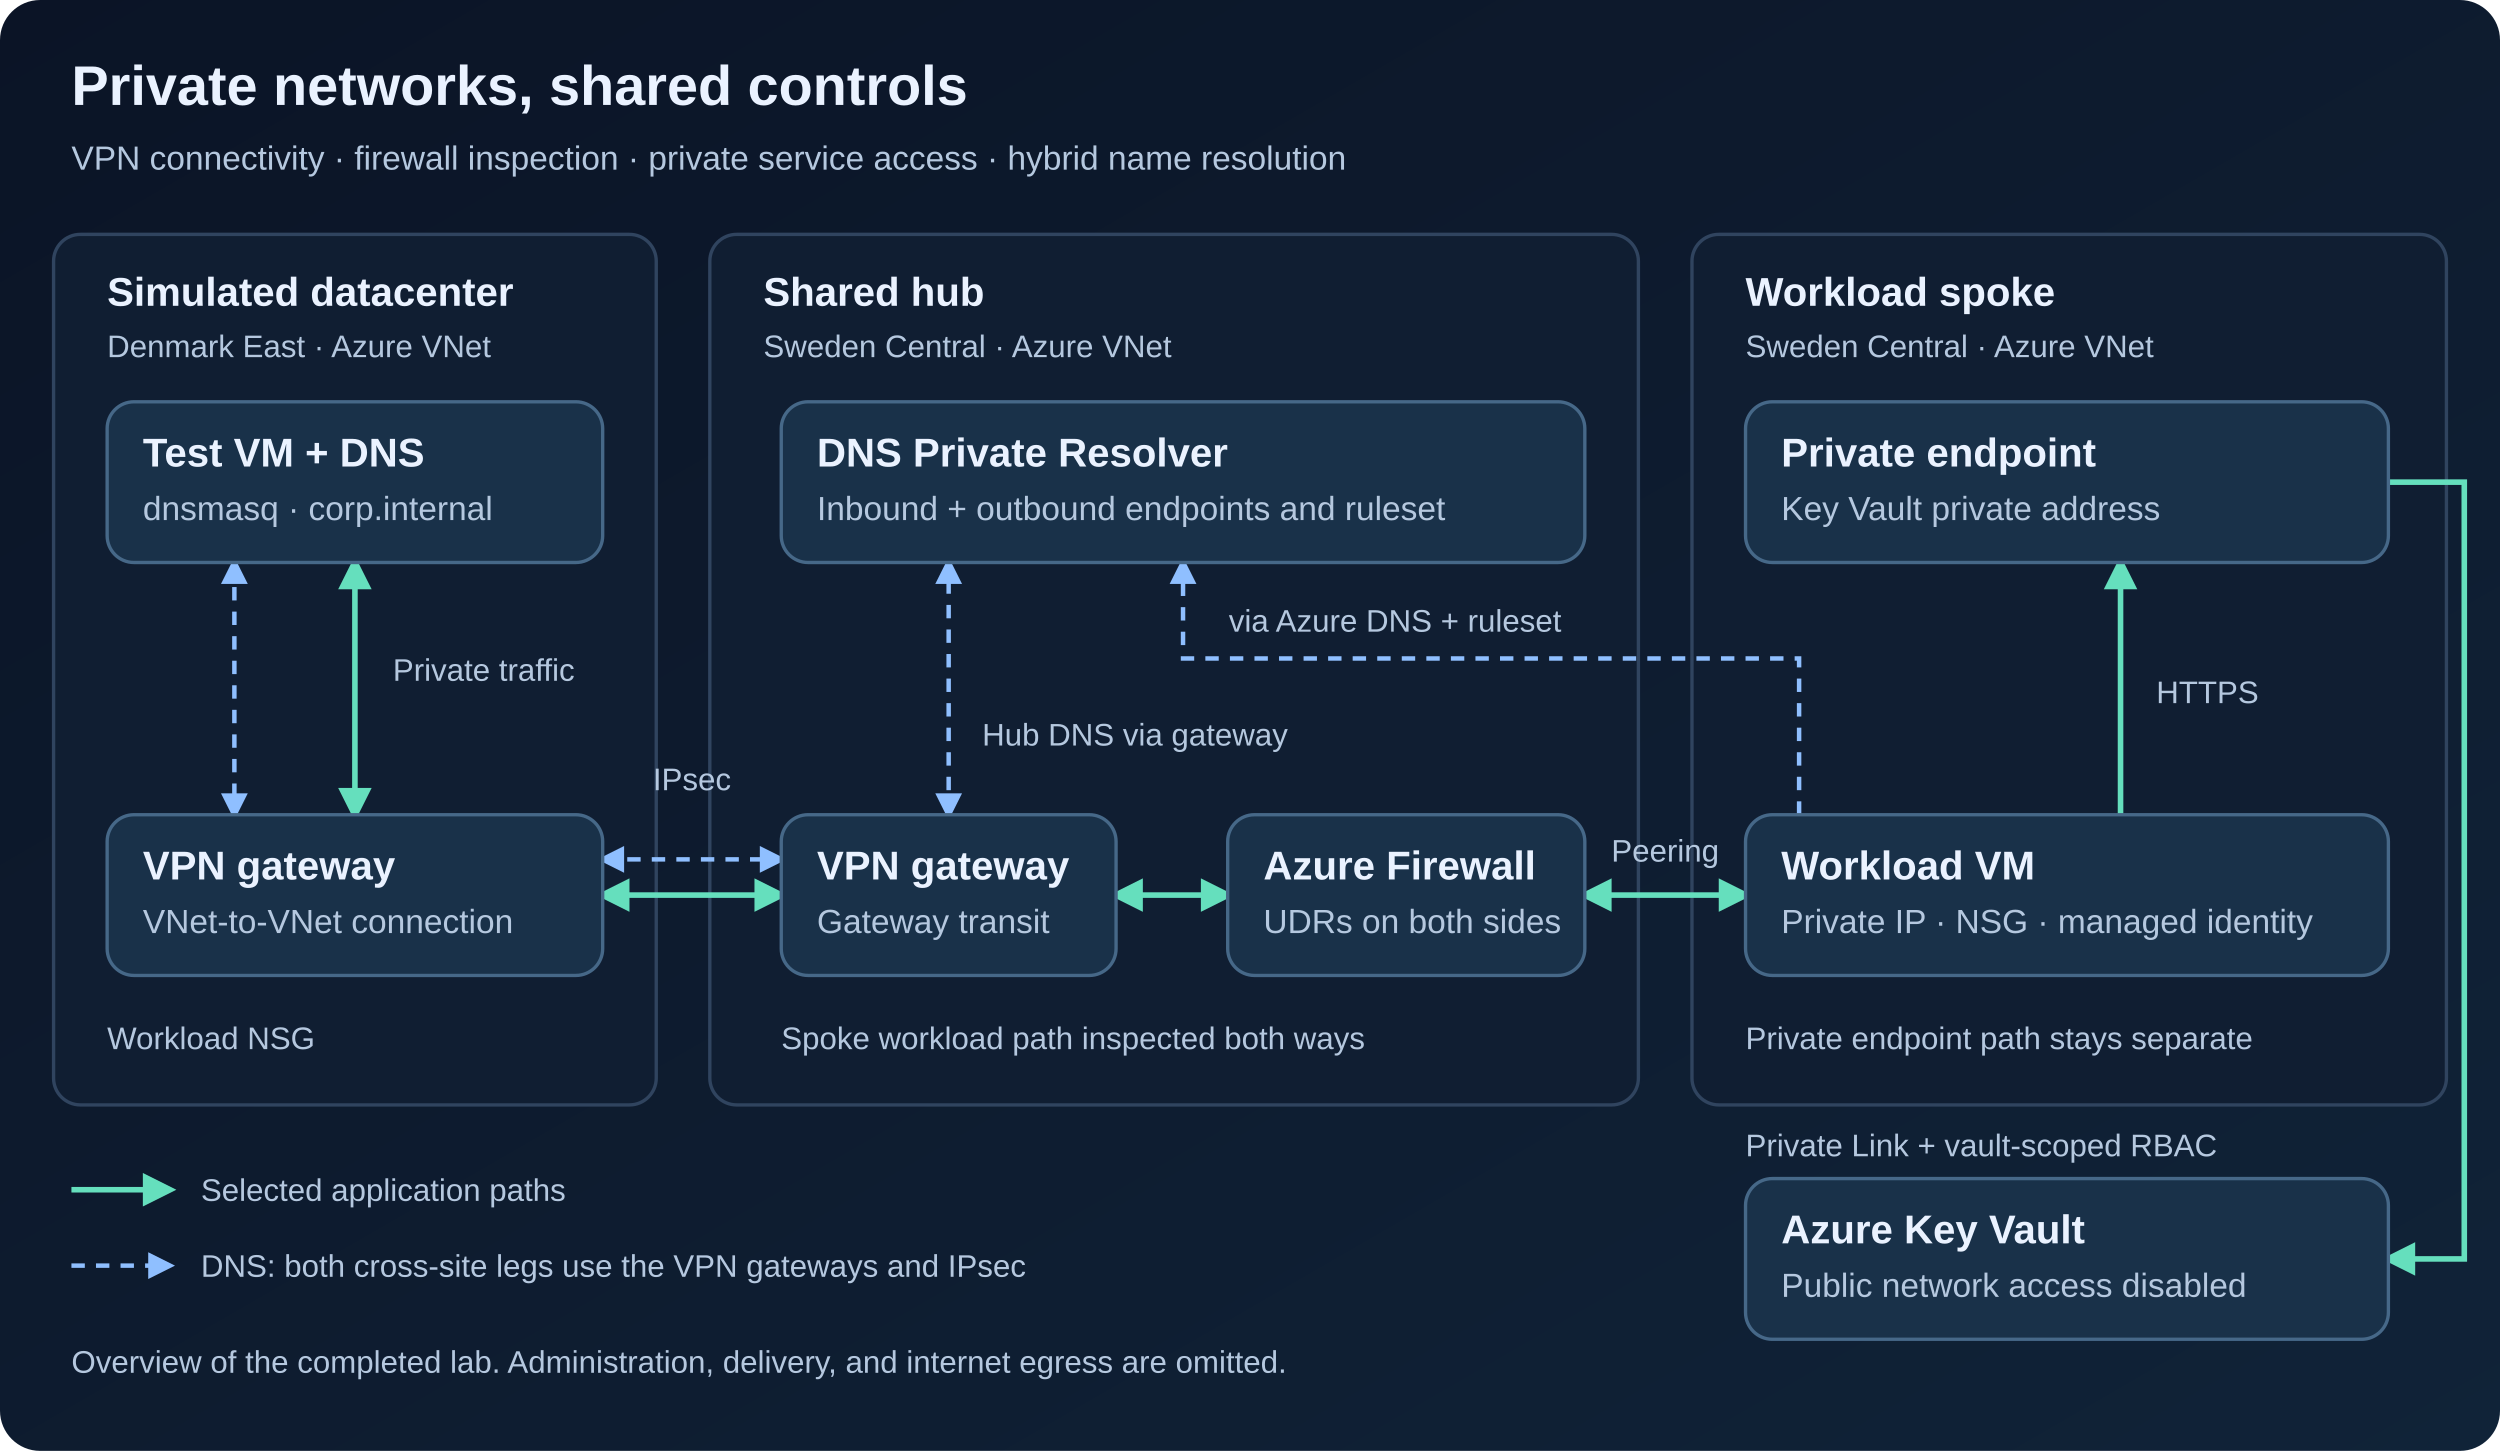
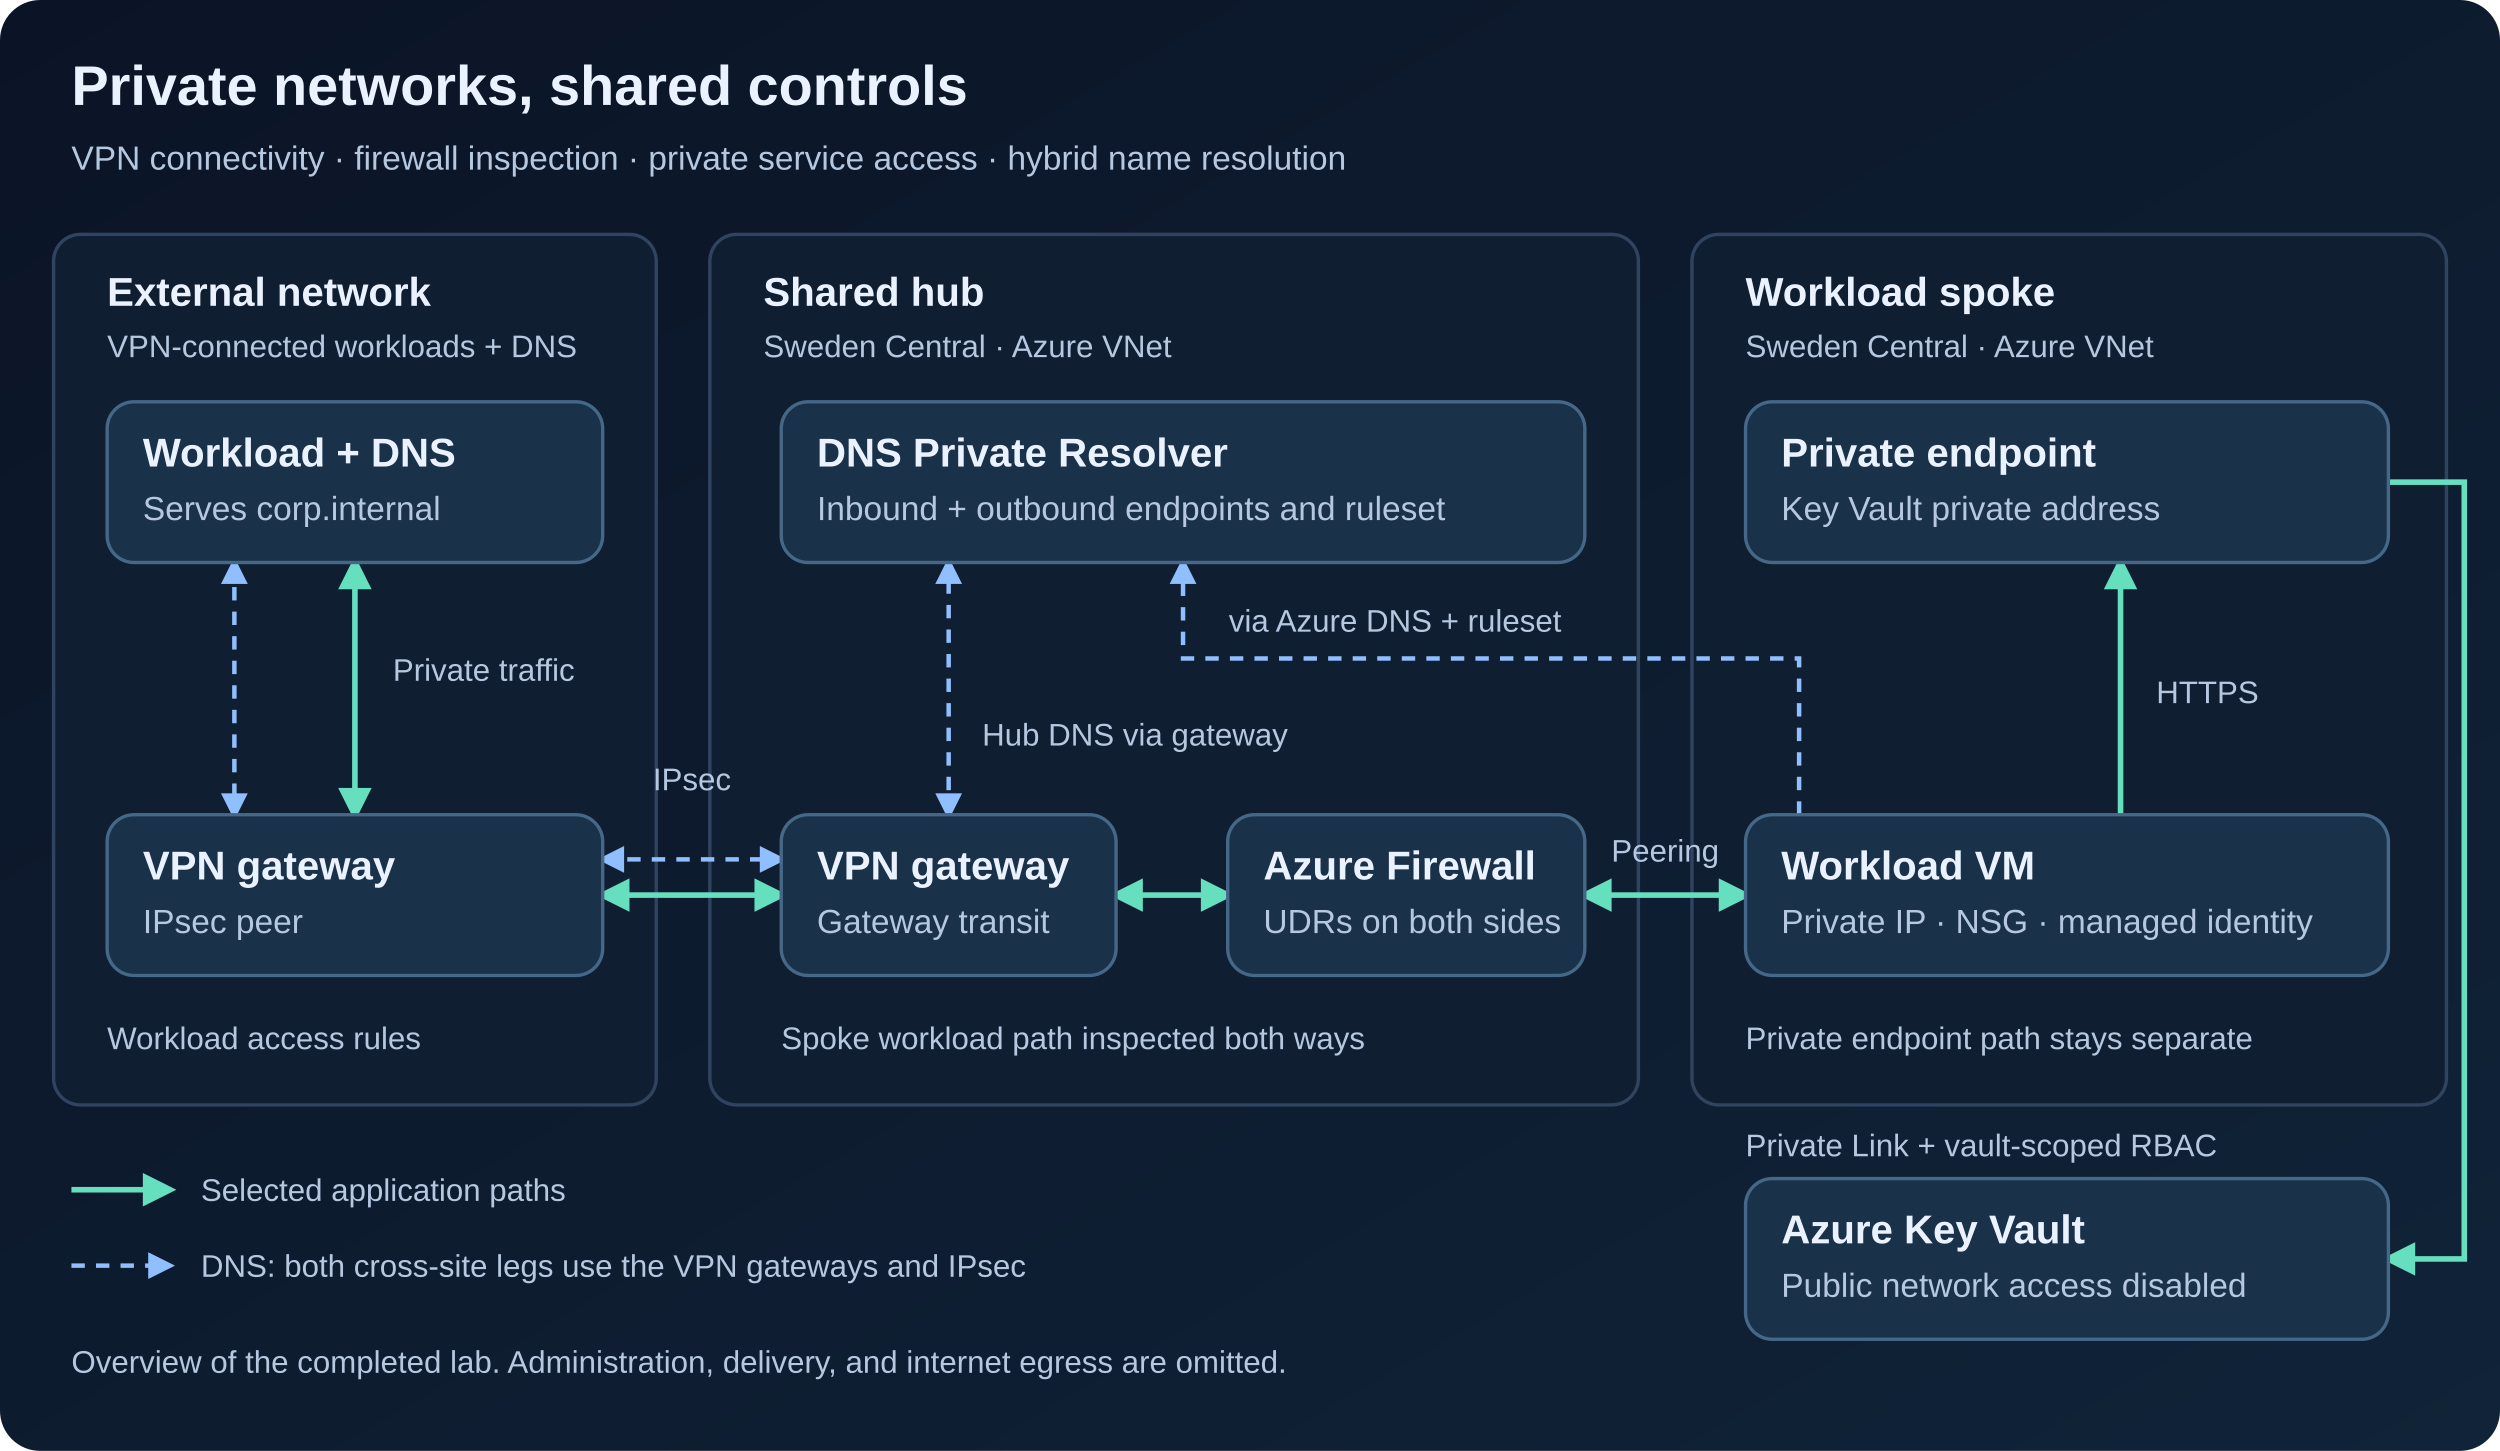
<svg xmlns="http://www.w3.org/2000/svg" width="1120" height="650" viewBox="0 0 1120 650" role="img" aria-labelledby="title description">
  <defs>
    <linearGradient id="background" x2="1" y2="1">
      <stop stop-color="#0b1426" />
      <stop offset="1" stop-color="#102338" />
    </linearGradient>
    <marker id="arrow" viewBox="0 0 10 10" refX="8" refY="5" markerWidth="6" markerHeight="6" orient="auto-start-reverse">
      <path d="M 0 0 L 10 5 L 0 10 z" fill="#65dfbd" />
    </marker>
    <marker id="dns-arrow" viewBox="0 0 10 10" refX="8" refY="5" markerWidth="6" markerHeight="6" orient="auto-start-reverse">
      <path d="M 0 0 L 10 5 L 0 10 z" fill="#8fbfff" />
    </marker>
    <style>
      text { font-family: Arial, Helvetica, sans-serif; fill: #eaf2ff; }
      .heading { font-size: 25px; font-weight: 700; }
      .label { font-size: 18px; font-weight: 700; }
      .detail { font-size: 15px; fill: #b5c8df; }
      .small { font-size: 14px; fill: #b5c8df; }
      .panel { fill: #101e32; stroke: #30445f; stroke-width: 1.5; }
      .node { fill: #193149; stroke: #466888; stroke-width: 1.5; }
      .traffic { fill: none; stroke: #65dfbd; stroke-width: 2.5; marker-end: url(#arrow); }
      .dns { fill: none; stroke: #8fbfff; stroke-width: 2; stroke-dasharray: 6 5; marker-end: url(#dns-arrow); }
    </style>
  </defs>
  <rect width="1120" height="650" rx="18" fill="url(#background)" />
  <text x="32" y="47" class="heading">Private networks, shared controls</text>
  <text x="32" y="76" class="detail">VPN connectivity · firewall inspection · private service access · hybrid name resolution</text>
  <rect x="24" y="105" width="270" height="390" rx="12" class="panel" />
-   <text x="48" y="137" class="label">Simulated datacenter</text>
-   <text x="48" y="160" class="small">Denmark East · Azure VNet</text>
+   <text x="48" y="137" class="label">External network</text>
+   <text x="48" y="160" class="small">VPN-connected workloads + DNS</text>
  <rect x="318" y="105" width="416" height="390" rx="12" class="panel" />
  <text x="342" y="137" class="label">Shared hub</text>
  <text x="342" y="160" class="small">Sweden Central · Azure VNet</text>
  <rect x="758" y="105" width="338" height="390" rx="12" class="panel" />
  <text x="782" y="137" class="label">Workload spoke</text>
  <text x="782" y="160" class="small">Sweden Central · Azure VNet</text>
  <path d="M 159 252 V 365" class="traffic" marker-start="url(#arrow)" />
  <path d="M 270 401 H 350" class="traffic" marker-start="url(#arrow)" />
  <path d="M 500 401 H 550" class="traffic" marker-start="url(#arrow)" />
  <path d="M 710 401 H 782" class="traffic" marker-start="url(#arrow)" />
  <path d="M 950 365 V 252" class="traffic" />
  <path d="M 1070 216 H 1104 V 564 H 1070" class="traffic" />
  <path d="M 105 252 V 365" class="dns" marker-start="url(#dns-arrow)" />
  <path d="M 270 385 H 350" class="dns" marker-start="url(#dns-arrow)" />
  <path d="M 425 365 V 252" class="dns" marker-start="url(#dns-arrow)" />
  <path d="M 806 365 V 295 H 530 V 252" class="dns" />
  <rect x="48" y="180" width="222" height="72" rx="12" class="node" stroke="#466888" />
-   <text x="64" y="209" class="label">Test VM + DNS</text>
-   <text x="64" y="233" class="detail">dnsmasq · corp.internal</text>
+   <text x="64" y="209" class="label">Workload + DNS</text>
+   <text x="64" y="233" class="detail">Serves corp.internal</text>
  <rect x="48" y="365" width="222" height="72" rx="12" class="node" stroke="#466888" />
  <text x="64" y="394" class="label">VPN gateway</text>
-   <text x="64" y="418" class="detail">VNet-to-VNet connection</text>
+   <text x="64" y="418" class="detail">IPsec peer</text>
  <rect x="350" y="365" width="150" height="72" rx="12" class="node" stroke="#466888" />
  <text x="366" y="394" class="label">VPN gateway</text>
  <text x="366" y="418" class="detail">Gateway transit</text>
  <rect x="550" y="365" width="160" height="72" rx="12" class="node" stroke="#65dfbd" />
  <text x="566" y="394" class="label">Azure Firewall</text>
  <text x="566" y="418" class="detail">UDRs on both sides</text>
  <rect x="782" y="365" width="288" height="72" rx="12" class="node" stroke="#466888" />
  <text x="798" y="394" class="label">Workload VM</text>
  <text x="798" y="418" class="detail">Private IP · NSG · managed identity</text>
  <rect x="350" y="180" width="360" height="72" rx="12" class="node" stroke="#466888" />
  <text x="366" y="209" class="label">DNS Private Resolver</text>
  <text x="366" y="233" class="detail">Inbound + outbound endpoints and ruleset</text>
  <rect x="782" y="180" width="288" height="72" rx="12" class="node" stroke="#466888" />
  <text x="798" y="209" class="label">Private endpoint</text>
  <text x="798" y="233" class="detail">Key Vault private address</text>
  <rect x="782" y="528" width="288" height="72" rx="12" class="node" stroke="#65dfbd" />
  <text x="798" y="557" class="label">Azure Key Vault</text>
  <text x="798" y="581" class="detail">Public network access disabled</text>
  <text x="440" y="334" class="small">Hub DNS via gateway</text>
  <text x="176" y="305" class="small">Private traffic</text>
  <text x="310" y="354" class="small" text-anchor="middle">IPsec</text>
  <text x="746" y="386" class="small" text-anchor="middle">Peering</text>
  <text x="625" y="283" class="small" text-anchor="middle">via Azure DNS + ruleset</text>
  <text x="966" y="315" class="small">HTTPS</text>
-   <text x="48" y="470" class="small">Workload NSG</text>
+   <text x="48" y="470" class="small">Workload access rules</text>
  <text x="350" y="470" class="small">Spoke workload path inspected both ways</text>
  <text x="782" y="470" class="small">Private endpoint path stays separate</text>
  <text x="782" y="518" class="small">Private Link + vault-scoped RBAC</text>
  <path d="M 32 533 H 76" class="traffic" />
  <text x="90" y="538" class="small">Selected application paths</text>
  <path d="M 32 567 H 76" class="dns" />
  <text x="90" y="572" class="small">DNS: both cross-site legs use the VPN gateways and IPsec</text>
  <text x="32" y="615" class="small">Overview of the completed lab. Administration, delivery, and internet egress are omitted.</text>
</svg>
